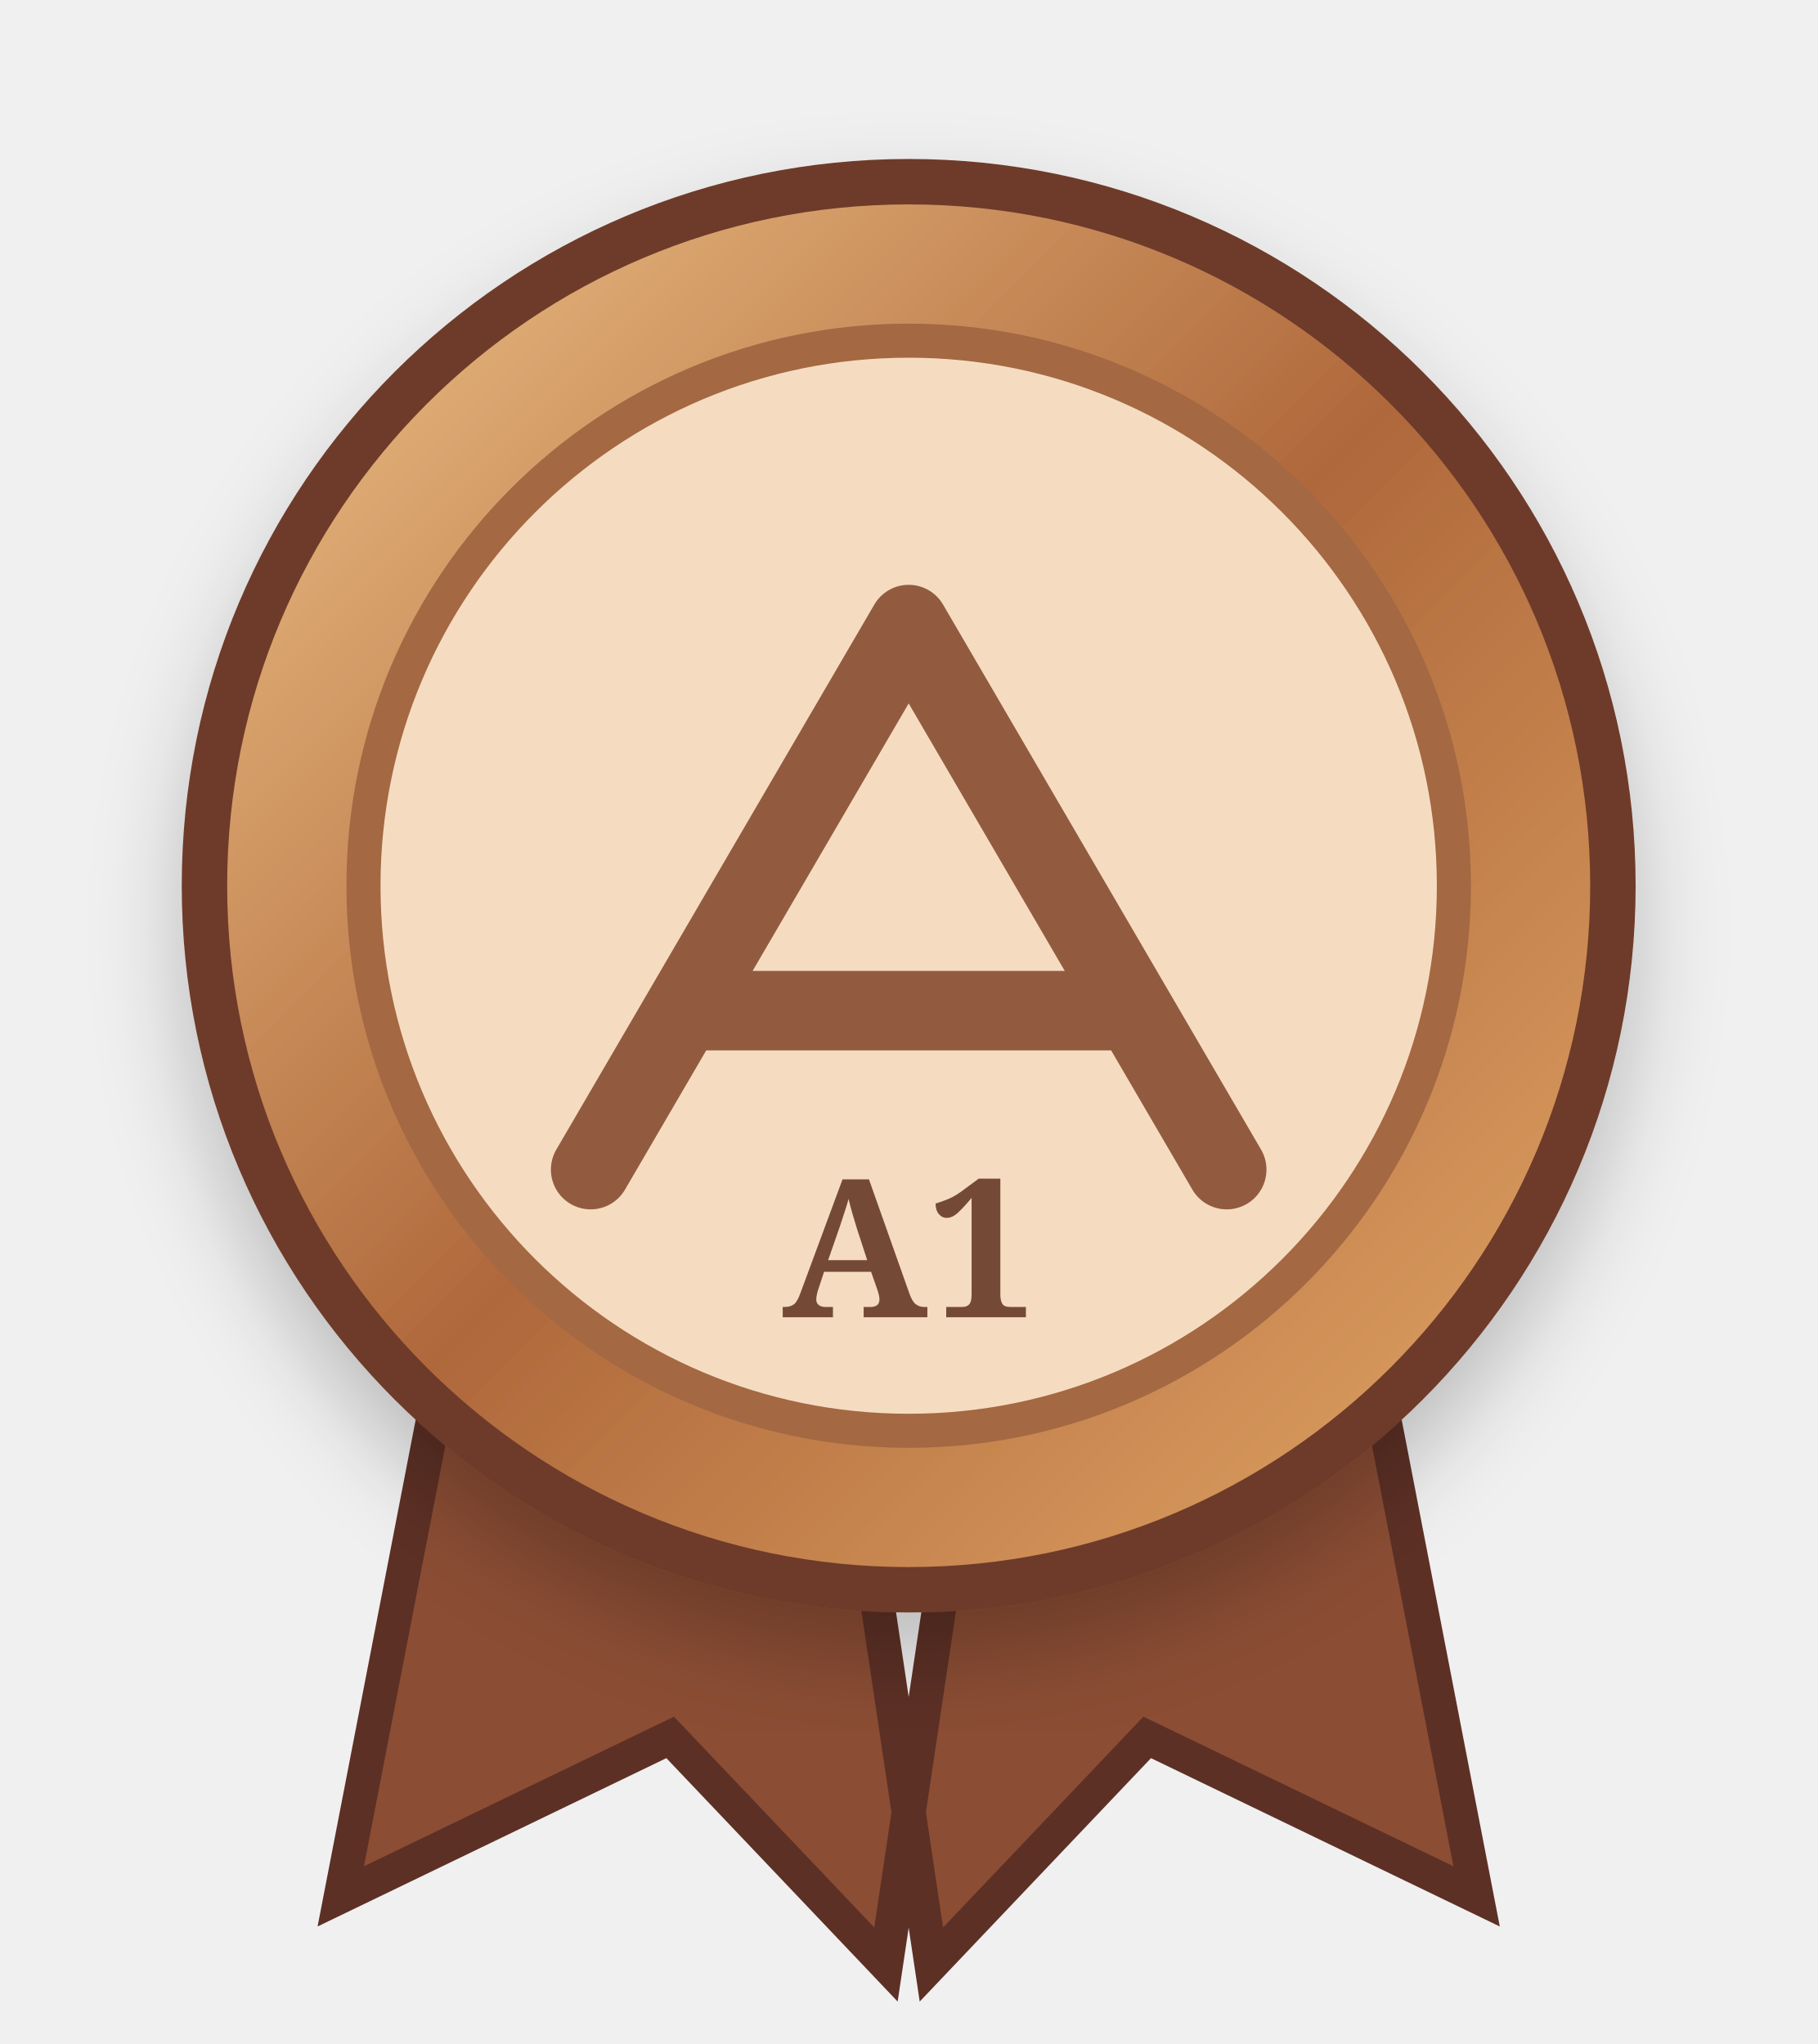
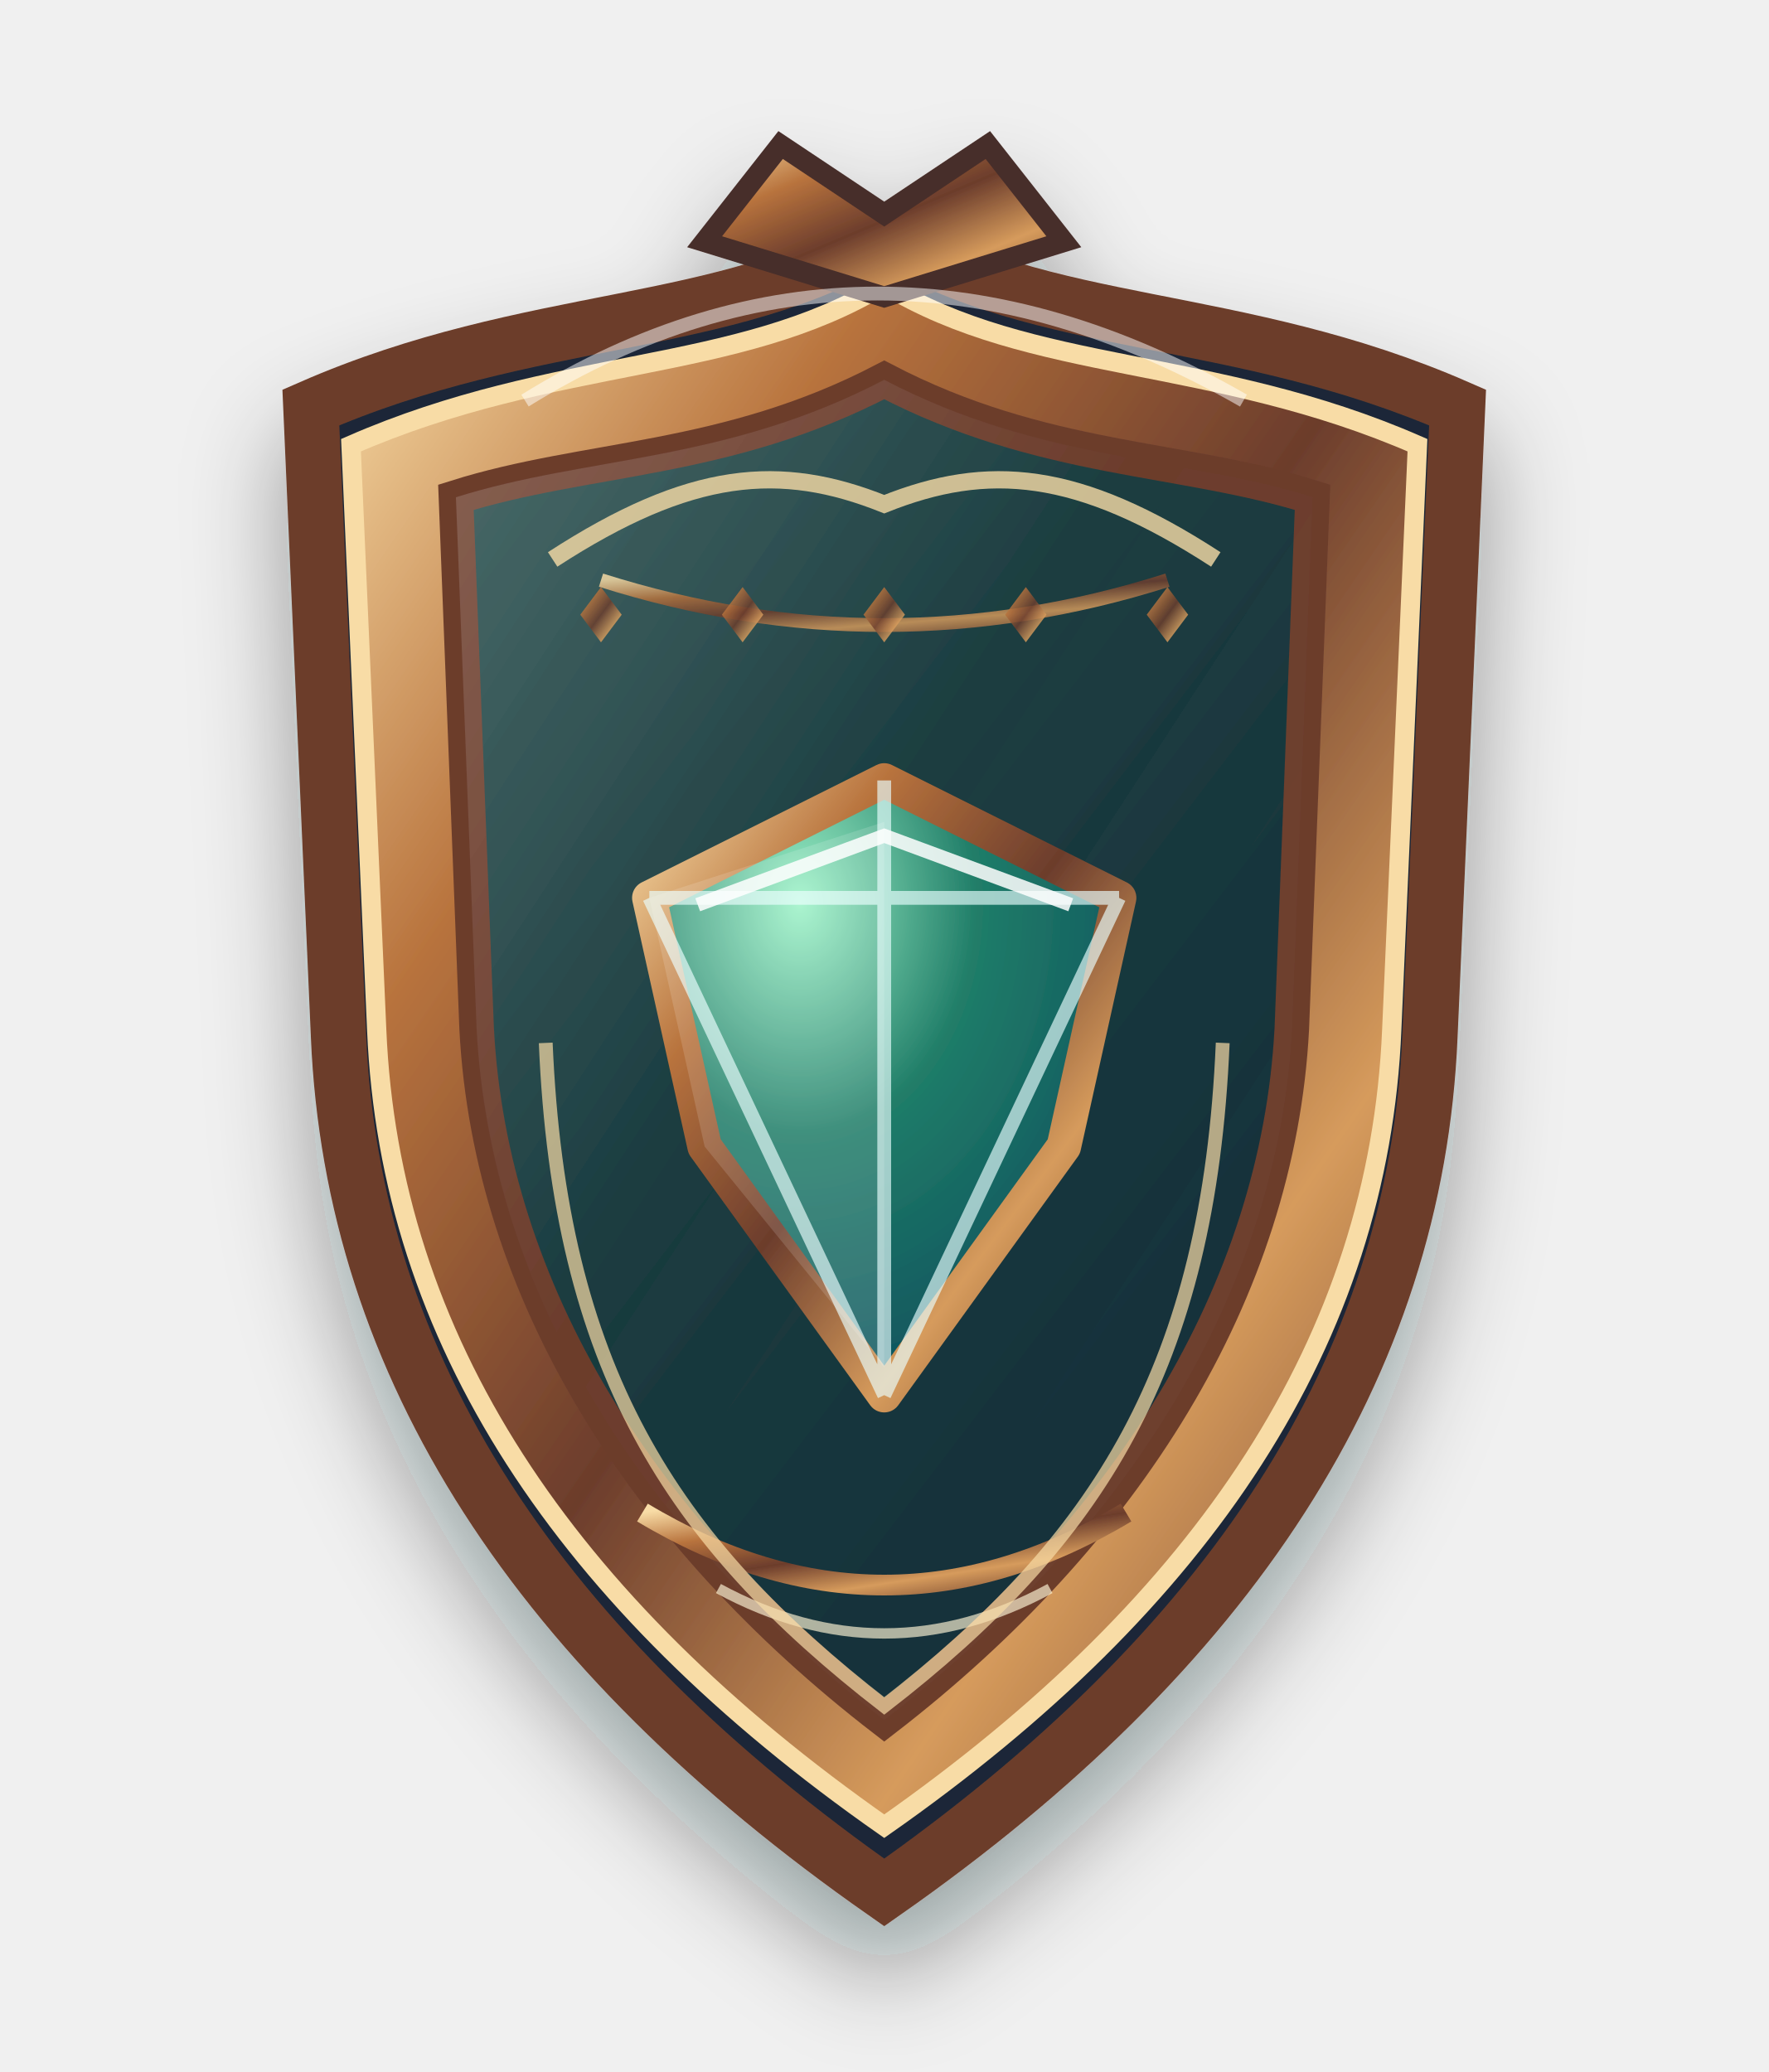
- <svg xmlns="http://www.w3.org/2000/svg" viewBox="0 0 160 180" role="img" aria-labelledby="title">
+ <svg xmlns="http://www.w3.org/2000/svg" viewBox="0 0 256 300" role="img" aria-labelledby="title">
  <defs>
-     <linearGradient id="metal" x2="1" y2="1">
-       <stop stop-color="#f2c78c" />
-       <stop offset=".5" stop-color="#af683b" />
-       <stop offset="1" stop-color="#e5aa69" />
+     <linearGradient id="metal" x1="0" y1="0" x2="1" y2="1">
+       <stop stop-color="#f8dca6" />
+       <stop offset=".25" stop-color="#b8733d" />
+       <stop offset=".5" stop-color="#6c3d2c" />
+       <stop offset=".74" stop-color="#d69b5c" />
+       <stop offset="1" stop-color="#6c3d2c" />
    </linearGradient>
-     <filter id="shadow">
-       <feDropShadow dx="0" dy="4" stdDeviation="4" flood-opacity=".22" />
+     <linearGradient id="enamel" x1="0" y1="0" x2=".85" y2="1">
+       <stop stop-color="#234b49" />
+       <stop offset="1" stop-color="#102934" />
+     </linearGradient>
+     <radialGradient id="gem" cx=".32" cy=".2" r=".88">
+       <stop stop-color="#9ef3c8" />
+       <stop offset=".43" stop-color="#207d68" />
+       <stop offset="1" stop-color="#0c4c5d" />
+     </radialGradient>
+     <linearGradient id="flash" x1="0" y1="0" x2="1" y2="1">
+       <stop stop-color="#fff" stop-opacity=".7" />
+       <stop offset=".42" stop-color="#fff" stop-opacity="0" />
+       <stop offset="1" stop-color="#fff" stop-opacity=".1" />
+     </linearGradient>
+     <filter id="shadow" x="-35%" y="-30%" width="170%" height="170%">
+       <feDropShadow dx="0" dy="8" stdDeviation="7" flood-color="#071823" flood-opacity=".36" />
+     </filter>
+     <filter id="glow" x="-50%" y="-50%" width="200%" height="200%">
+       <feGaussianBlur stdDeviation="10" />
    </filter>
  </defs>
-   <path d="M42 105 30 167l29-14 19 20 10-67M118 105l12 62-29-14-19 20-10-67" fill="#8b4d34" stroke="#5d3025" stroke-width="3" />
-   <circle cx="80" cy="78" r="62" fill="url(#metal)" stroke="#6e3b2b" stroke-width="4" filter="url(#shadow)" />
-   <circle cx="80" cy="78" r="48" fill="#f5dcc0" stroke="#a46843" stroke-width="3" />
-   <path d="m52 103 28-48 28 48M62 89h36" fill="none" stroke="#925b3f" stroke-width="7" stroke-linecap="round" stroke-linejoin="round" />
-   <text x="80" y="116" text-anchor="middle" fill="#744a36" font-family="Georgia,serif" font-weight="bold" font-size="17">A1</text>
+   <g filter="url(#shadow)">
+     <path d="M128 34C151 48 179 45 211 59L207 150C205 198 178 239 128 274C78 239 51 198 49 150L45 59C77 45 105 48 128 34Z" fill="#1b2837" stroke="#6c3d2c" stroke-width="8" />
+     <path d="M128 34C151 48 179 45 211 59L207 150C205 198 178 239 128 274C78 239 51 198 49 150L45 59C77 45 105 48 128 34Z" fill="url(#metal)" stroke="#f8dca6" stroke-width="3" transform="translate(128 137) scale(.93) translate(-128 -137)" />
+     <path d="M128 55C151 67 171 66 190 72L187 149C185 187 163 222 128 249C93 222 71 187 69 149L66 72C85 66 105 67 128 55Z" fill="url(#enamel)" stroke="#6c3d2c" stroke-width="5" />
+     <path d="M128 55C151 67 171 66 190 72L187 149C185 187 163 222 128 249C93 222 71 187 69 149L66 72C85 66 105 67 128 55Z" fill="url(#flash)" opacity=".26" />
+     <path d="M80 81C100 68 113 67 128 73C143 67 156 68 176 81" fill="none" stroke="#f8dca6" stroke-width="2.5" opacity=".8" />
+     <path d="M87 84q41 13 82 0" fill="none" stroke="url(#metal)" stroke-width="2" opacity=".83" />
+     <path d="m87 85 3 4-3 4-3-4Z" fill="url(#metal)" opacity=".82" />
+     <path d="m107.5 85 3 4-3 4-3-4Z" fill="url(#metal)" opacity=".82" />
+     <path d="m128 85 3 4-3 4-3-4Z" fill="url(#metal)" opacity=".82" />
+     <path d="m148.5 85 3 4-3 4-3-4Z" fill="url(#metal)" opacity=".82" />
+     <path d="m169 85 3 4-3 4-3-4Z" fill="url(#metal)" opacity=".82" />
+     <path d="M93 219q35 21 70 0" fill="none" stroke="url(#metal)" stroke-width="3" />
+     <path d="M104 230q24 13 48 0" fill="none" stroke="#fff6d5" stroke-opacity=".66" stroke-width="1.5" />
+     <path d="M128 113 162 130 154 166 128 202 102 166 94 130Z" fill="url(#gem)" stroke="url(#metal)" stroke-width="5" stroke-linejoin="round" />
+     <path d="M94 130h68M128 113v89M94 130l34 72M162 130l-34 72" fill="none" stroke="#e9ffff" stroke-opacity=".65" stroke-width="2" />
+     <path d="M128 119 128 198 102 166 94 130Z" fill="#fff" opacity=".14" />
+     <path d="M101 131 128 121 155 131" fill="none" stroke="#fff" stroke-opacity=".85" stroke-width="2" />
+     <path d="M79 151c2 47 18 72 49 96 31-24 47-49 49-96" fill="none" stroke="#f8dca6" stroke-opacity=".7" stroke-width="2" />
+     <path d="M102 35l11-14 15 10 15-10 11 14-26 8Z" fill="url(#metal)" stroke="#472d2a" stroke-width="3" />
+   </g>
+   <path d="M76 58q50-31 104 0" fill="none" stroke="#fff" stroke-opacity=".5" stroke-width="2" />
</svg>
